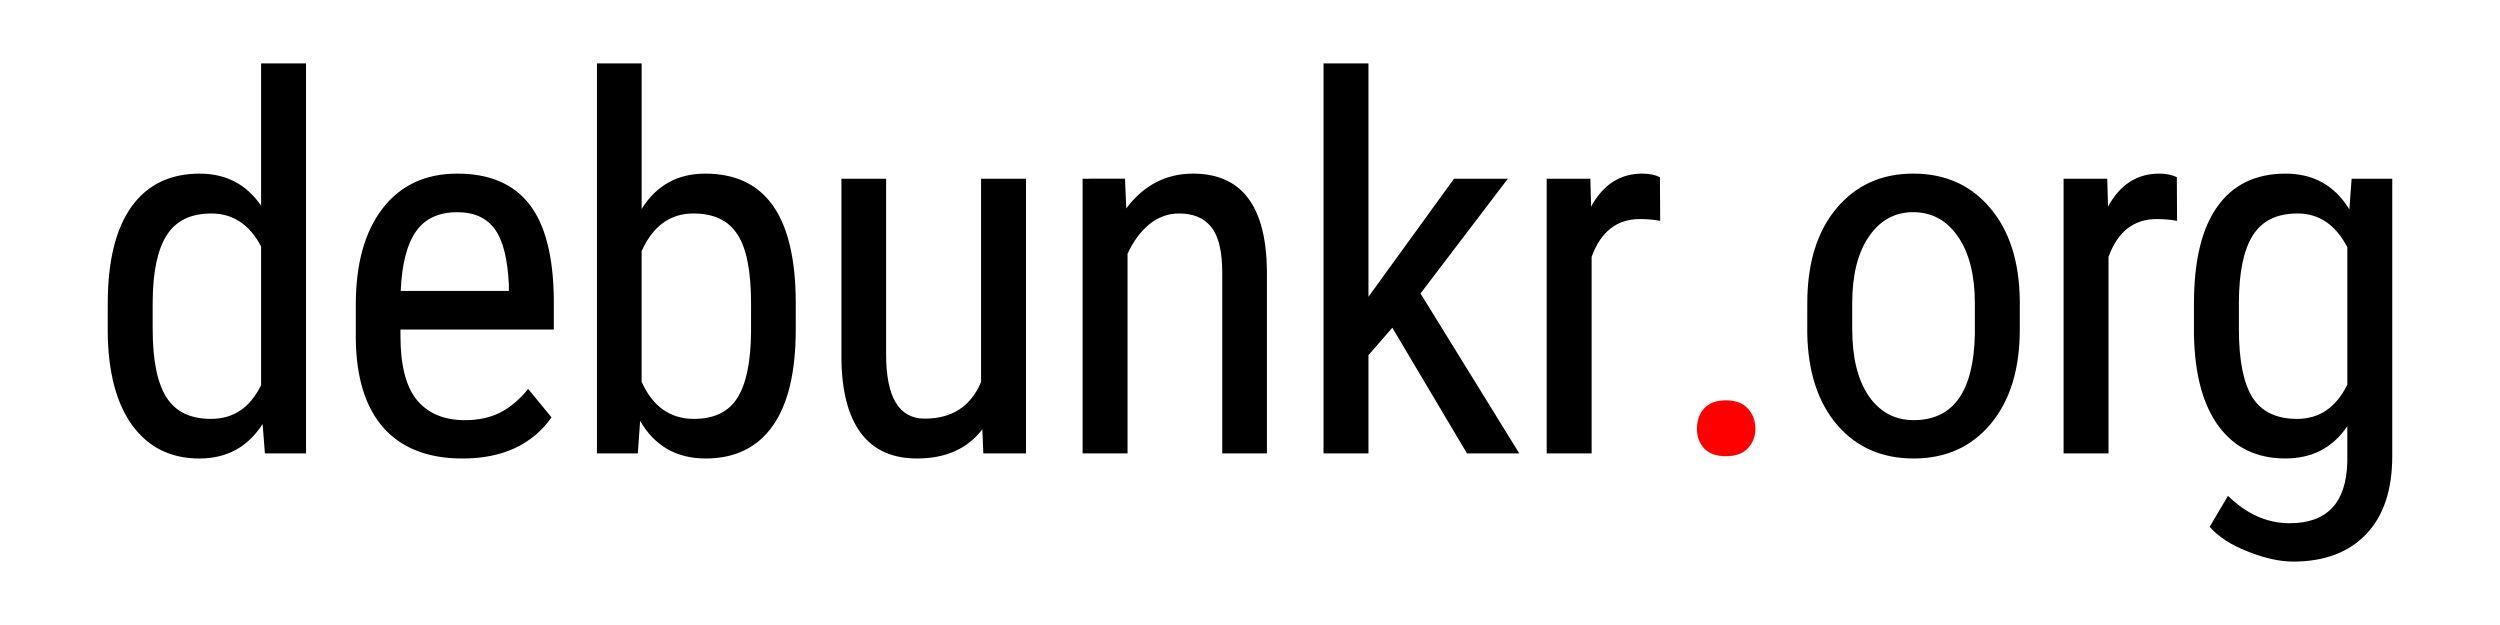
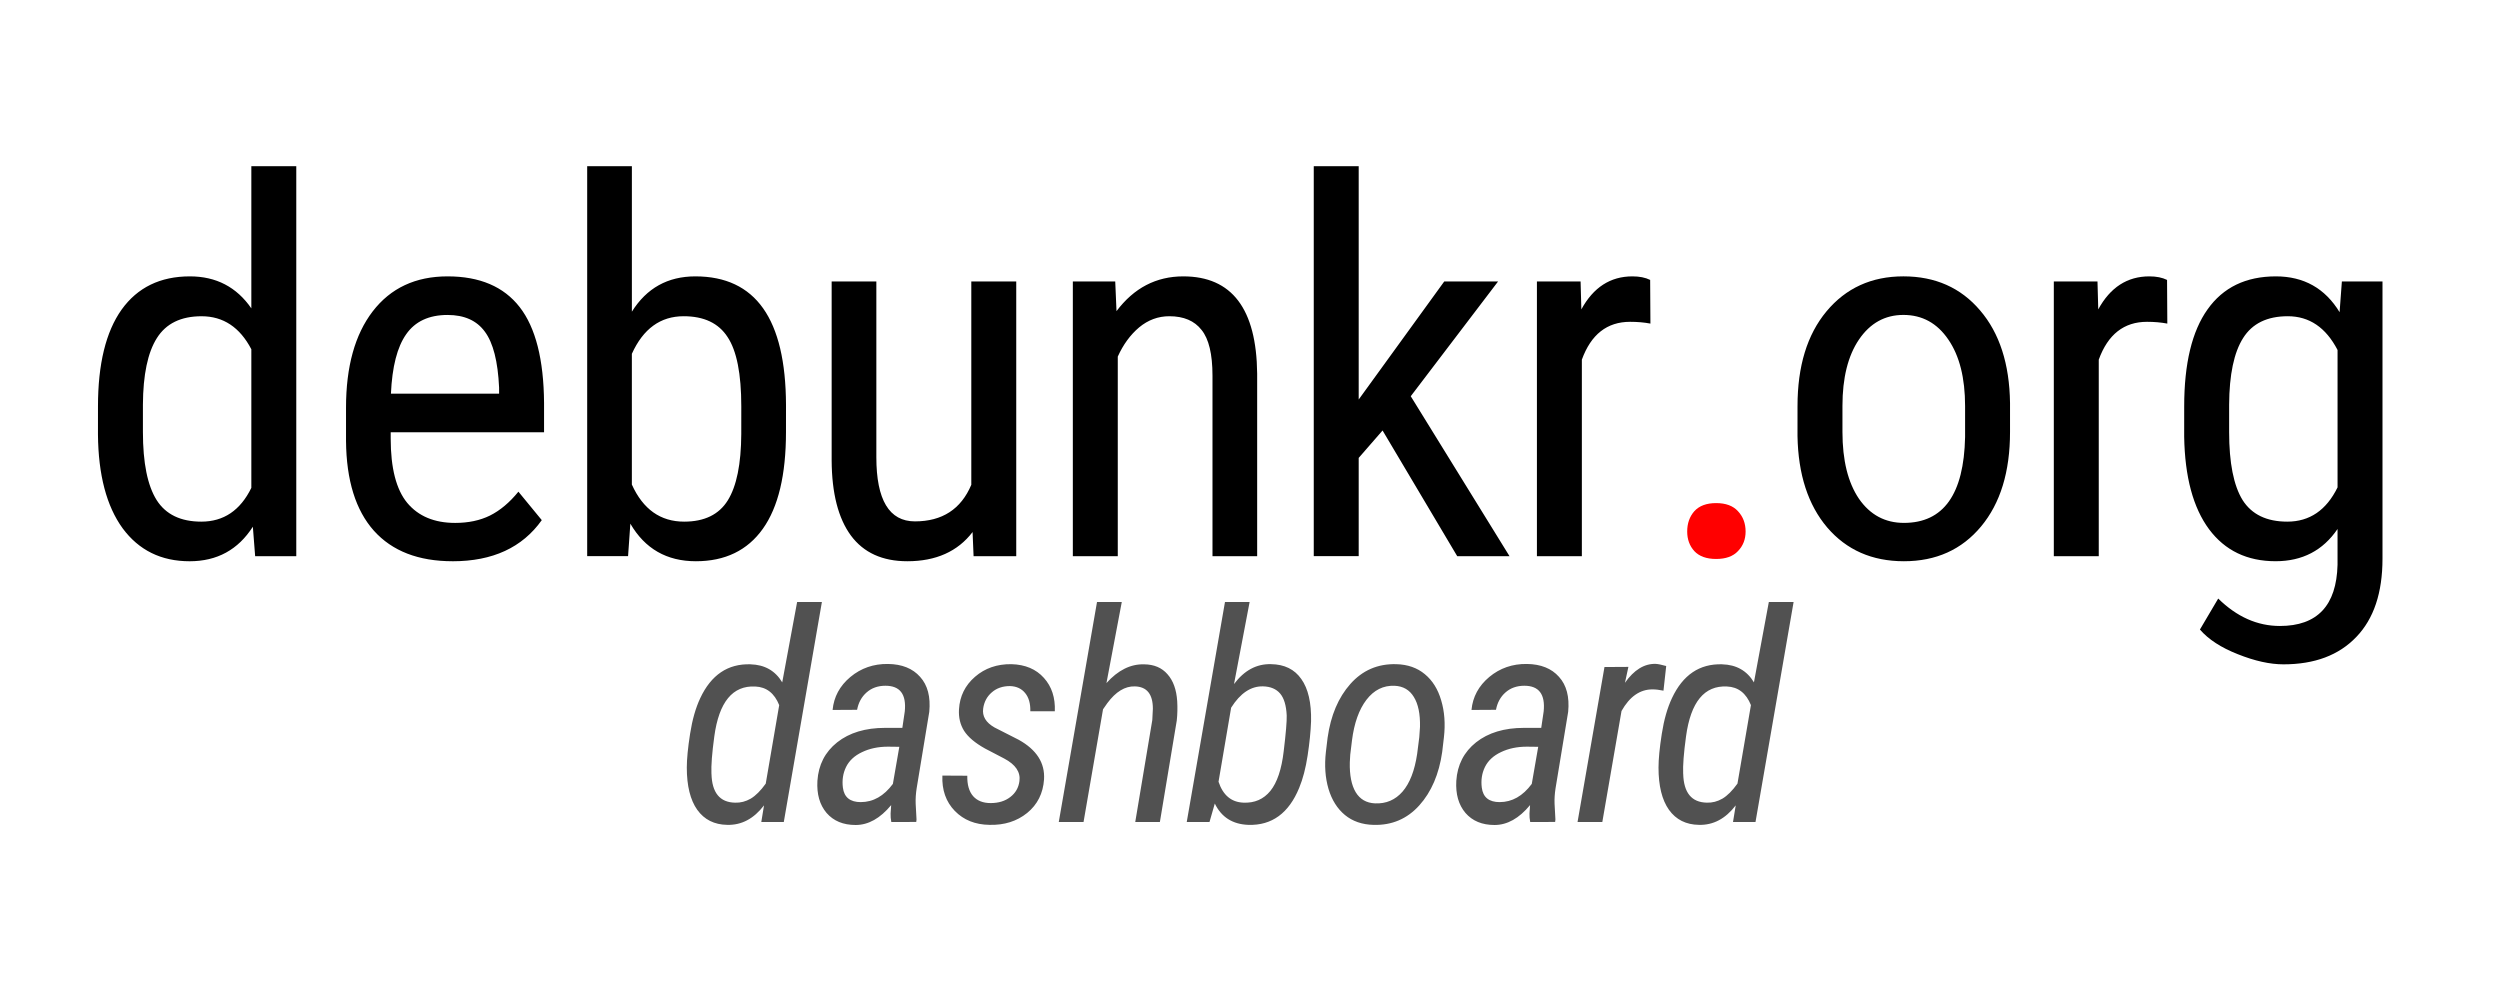
- <svg xmlns="http://www.w3.org/2000/svg" width="500" height="125" viewBox="0 0 143.698 35.924" version="1.1" id="svg1">
+ <svg xmlns="http://www.w3.org/2000/svg" width="500" height="200" viewBox="0 0 143.698 57.479" version="1.1" id="svg1">
  <defs id="defs1" />
  <g id="layer1">
-     <g id="text1" style="font-size:29.889px;font-family:'Roboto Condensed';-inkscape-font-specification:'Roboto Condensed, ';letter-spacing:-0.81px;stroke:#000000;stroke-width:0" aria-label="debunkr.org" transform="translate(-2.95e-6,-53.88664)">
+     <g id="text1" style="font-size:29.889px;font-family:'Roboto Condensed';-inkscape-font-specification:'Roboto Condensed, ';letter-spacing:-0.81px;stroke:#000000;stroke-width:0" aria-label="debunkr.org" transform="translate(-0.5611773,-47.98045)">
      <path style="letter-spacing:-0.629px" d="m 6.193,71.338 q 0,-3.649 1.357,-5.56 1.372,-1.912 3.926,-1.912 2.262,0 3.532,1.839 v -8.173 h 2.583 V 79.949 H 15.227 L 15.095,78.256 q -1.27,1.985 -3.634,1.985 -2.452,0 -3.853,-1.897 -1.386,-1.912 -1.416,-5.385 z m 2.583,1.474 q 0,2.656 0.788,3.911 0.788,1.241 2.569,1.241 1.926,0 2.875,-1.941 v -7.968 q -0.992,-1.897 -2.86,-1.897 -1.781,0 -2.569,1.255 -0.788,1.241 -0.803,3.824 z m 17.803,7.428 q -2.948,0 -4.524,-1.751 -1.576,-1.766 -1.605,-5.166 v -1.912 q 0,-3.532 1.532,-5.531 1.547,-2.014 4.305,-2.014 2.773,0 4.145,1.766 1.372,1.766 1.401,5.502 v 1.693 h -8.815 v 0.365 q 0,2.539 0.949,3.692 0.963,1.153 2.758,1.153 1.138,0 1.999,-0.423 0.876,-0.438 1.635,-1.372 l 1.343,1.635 q -1.678,2.364 -5.123,2.364 z M 26.287,66.084 q -1.605,0 -2.379,1.109 -0.773,1.095 -0.876,3.415 h 6.217 v -0.35 q -0.102,-2.248 -0.817,-3.211 -0.701,-0.963 -2.145,-0.963 z m 19.452,6.728 q 0,3.692 -1.328,5.56 -1.328,1.868 -3.853,1.868 -2.51,0 -3.765,-2.16 l -0.131,1.868 h -2.35 V 57.532 h 2.569 v 8.363 q 1.27,-2.029 3.649,-2.029 2.598,0 3.897,1.839 1.299,1.839 1.313,5.546 z m -2.569,-1.474 q 0,-2.802 -0.788,-3.984 -0.773,-1.197 -2.525,-1.197 -1.999,0 -2.977,2.16 v 7.516 q 0.963,2.131 3.006,2.131 1.751,0 2.51,-1.226 0.759,-1.226 0.773,-3.809 z m 13.294,7.224 q -1.284,1.678 -3.751,1.678 -2.145,0 -3.24,-1.474 -1.095,-1.489 -1.109,-4.32 V 64.158 h 2.569 v 10.099 q 0,3.692 2.218,3.692 2.35,0 3.24,-2.102 V 64.158 h 2.583 v 15.791 h -2.452 z m 8.2,-14.405 0.073,1.708 q 1.503,-1.999 3.838,-1.999 4.189,0 4.247,5.59 V 79.949 H 70.254 V 69.572 q 0,-1.853 -0.628,-2.627 -0.613,-0.788 -1.853,-0.788 -0.963,0 -1.737,0.642 -0.759,0.642 -1.226,1.678 V 79.949 H 62.227 V 64.158 Z m 15.366,8.567 -1.372,1.576 v 5.648 H 76.075 V 57.532 h 2.583 v 13.412 l 4.918,-6.786 h 3.094 l -5.02,6.597 5.677,9.194 H 84.321 Z M 95.426,66.58 q -0.54,-0.102 -1.168,-0.102 -1.985,0 -2.773,2.175 V 79.949 H 88.902 V 64.158 h 2.51 l 0.044,1.605 q 1.036,-1.897 2.933,-1.897 0.613,0 1.022,0.204 z" id="path3" />
      <path style="fill:#ff0000" d="m 97.54,78.533 q 0,-0.701 0.409,-1.168 0.423,-0.467 1.255,-0.467 0.832,0 1.255,0.467 0.438,0.467 0.438,1.168 0,0.671 -0.438,1.124 -0.423,0.452 -1.255,0.452 -0.832,0 -1.255,-0.452 Q 97.54,79.204 97.54,78.533 Z" id="path4" />
      <path d="m 103.881,71.323 q 0,-3.444 1.664,-5.444 1.678,-2.014 4.422,-2.014 2.744,0 4.407,1.956 1.678,1.956 1.722,5.327 v 1.664 q 0,3.43 -1.664,5.429 -1.664,1.999 -4.437,1.999 -2.744,0 -4.407,-1.941 -1.649,-1.941 -1.708,-5.254 z m 2.583,1.489 q 0,2.437 0.949,3.838 0.963,1.386 2.583,1.386 3.415,0 3.517,-4.933 v -1.781 q 0,-2.423 -0.963,-3.824 -0.963,-1.416 -2.583,-1.416 -1.591,0 -2.554,1.416 -0.949,1.401 -0.949,3.809 z m 18.673,-6.232 q -0.54,-0.102 -1.168,-0.102 -1.985,0 -2.773,2.175 v 11.296 h -2.583 V 64.158 h 2.51 l 0.044,1.605 q 1.036,-1.897 2.933,-1.897 0.613,0 1.022,0.204 z m 0.97,4.758 q 0,-3.692 1.343,-5.575 1.343,-1.897 3.926,-1.897 2.408,0 3.663,2.058 l 0.131,-1.766 h 2.335 V 80.095 q 0,2.933 -1.503,4.495 -1.503,1.576 -4.189,1.576 -1.168,0 -2.627,-0.584 -1.445,-0.569 -2.175,-1.416 l 1.051,-1.781 q 1.605,1.576 3.546,1.576 3.225,0 3.313,-3.517 v -2.058 q -1.255,1.853 -3.561,1.853 -2.452,0 -3.824,-1.839 -1.372,-1.853 -1.43,-5.312 z m 2.583,1.474 q 0,2.656 0.773,3.911 0.788,1.241 2.569,1.241 1.926,0 2.89,-1.97 v -7.896 q -1.007,-1.941 -2.86,-1.941 -1.781,0 -2.569,1.255 -0.788,1.241 -0.803,3.824 z" id="path5" />
    </g>
+     <path style="font-style:italic;font-size:16.86px;font-family:'Roboto Condensed';-inkscape-font-specification:'Roboto Condensed,  Italic';letter-spacing:-0.629px;fill:#515151;fill-opacity:1;stroke:#000000;stroke-width:0;stroke-opacity:1" d="m 43.134,38.184 q 1.227,0.033 1.828,1.037 l 0.856,-4.619 h 1.424 l -2.19,12.645 h -1.293 l 0.156,-0.955 q -0.881,1.153 -2.116,1.12 -1.111,-0.016 -1.721,-0.864 -0.601,-0.848 -0.601,-2.429 0,-0.733 0.189,-1.943 0.189,-1.21 0.585,-2.05 0.939,-2.001 2.881,-1.943 z m -2.239,6.29 q 0.041,1.638 1.358,1.663 0.469,0.016 0.897,-0.231 0.428,-0.255 0.864,-0.864 l 0.774,-4.512 q -0.412,-1.029 -1.375,-1.07 -1.951,-0.099 -2.355,2.865 -0.198,1.449 -0.165,2.149 z m 10.337,2.774 q -0.049,-0.247 -0.041,-0.486 l 0.033,-0.486 q -0.947,1.144 -2.042,1.144 -1.07,0 -1.671,-0.692 -0.593,-0.7 -0.527,-1.844 0.091,-1.383 1.136,-2.215 1.054,-0.832 2.758,-0.832 h 0.988 l 0.14,-0.947 q 0.148,-1.474 -1.111,-1.474 -0.65,0 -1.087,0.387 -0.428,0.379 -0.543,0.996 l -1.408,0.008 q 0.107,-1.128 1.021,-1.894 0.922,-0.766 2.165,-0.749 1.202,0.016 1.844,0.741 0.65,0.716 0.527,2.009 l -0.724,4.388 q -0.074,0.469 -0.058,0.897 l 0.049,0.906 -0.016,0.14 z m -1.754,-1.144 q 1.07,0 1.844,-1.046 l 0.37,-2.132 -0.65,-0.008 q -0.84,0 -1.49,0.313 -0.65,0.305 -0.922,0.856 -0.263,0.543 -0.181,1.186 0.107,0.832 1.029,0.832 z m 9.118,-1.202 q 0.107,-0.782 -0.873,-1.301 l -1.103,-0.576 q -0.856,-0.477 -1.202,-1.013 -0.338,-0.535 -0.296,-1.243 0.066,-1.128 0.922,-1.869 0.856,-0.741 2.091,-0.724 1.194,0.033 1.869,0.79 0.675,0.749 0.626,1.918 h -1.408 q 0.016,-0.667 -0.296,-1.046 -0.313,-0.387 -0.873,-0.403 -0.634,0 -1.046,0.362 -0.412,0.354 -0.494,0.922 -0.099,0.667 0.65,1.095 l 1.391,0.708 q 1.54,0.856 1.457,2.272 -0.082,1.21 -0.971,1.935 -0.889,0.716 -2.165,0.683 -1.227,-0.016 -1.992,-0.799 -0.766,-0.79 -0.716,-2.033 l 1.432,0.008 q -0.016,0.774 0.338,1.177 0.354,0.395 1.004,0.395 0.683,0 1.128,-0.346 0.453,-0.346 0.527,-0.914 z m 5.002,-5.639 q 0.996,-1.111 2.165,-1.078 0.856,0.008 1.342,0.568 0.494,0.552 0.56,1.548 0.033,0.568 -0.025,1.111 l -0.971,5.837 h -1.416 l 0.98,-5.862 0.033,-0.65 q 0,-1.26 -1.037,-1.284 -0.848,-0.025 -1.581,0.963 l -0.247,0.354 -1.12,6.479 h -1.424 l 2.198,-12.645 h 1.424 z m 8.163,8.15 q -1.367,-0.049 -1.935,-1.227 l -0.305,1.062 H 68.213 L 70.411,34.602 h 1.416 l -0.897,4.717 q 0.881,-1.177 2.124,-1.144 1.161,0.016 1.745,0.856 0.593,0.832 0.56,2.429 -0.033,0.881 -0.198,1.968 -0.165,1.087 -0.486,1.861 -0.897,2.182 -2.914,2.124 z m 2.198,-6.29 q -0.041,-0.864 -0.379,-1.26 -0.338,-0.395 -0.98,-0.412 -1.046,-0.025 -1.836,1.227 l -0.724,4.256 q 0.387,1.161 1.432,1.202 0.963,0.041 1.548,-0.675 0.585,-0.724 0.766,-2.28 0.189,-1.564 0.173,-2.058 z m 2.351,1.276 q 0.272,-1.918 1.309,-3.087 1.046,-1.177 2.634,-1.136 0.988,0.025 1.647,0.576 0.659,0.543 0.939,1.507 0.288,0.963 0.156,2.124 l -0.099,0.84 q -0.272,1.91 -1.317,3.071 -1.046,1.161 -2.626,1.12 -0.988,-0.025 -1.647,-0.568 -0.659,-0.543 -0.947,-1.507 -0.28,-0.963 -0.148,-2.116 z m 1.276,1.424 q -0.025,1.103 0.338,1.712 0.37,0.609 1.111,0.642 0.955,0.041 1.581,-0.675 0.626,-0.724 0.84,-2.165 l 0.123,-0.963 0.041,-0.593 q 0.025,-1.111 -0.354,-1.721 -0.37,-0.609 -1.103,-0.642 -0.971,-0.041 -1.622,0.807 -0.642,0.84 -0.831,2.338 l -0.099,0.815 z m 10.369,3.425 q -0.049,-0.247 -0.041,-0.486 l 0.033,-0.486 q -0.947,1.144 -2.042,1.144 -1.07,0 -1.671,-0.692 -0.593,-0.7 -0.527,-1.844 0.091,-1.383 1.136,-2.215 1.054,-0.832 2.758,-0.832 h 0.988 l 0.14,-0.947 q 0.148,-1.474 -1.111,-1.474 -0.65,0 -1.087,0.387 -0.428,0.379 -0.543,0.996 l -1.408,0.008 q 0.107,-1.128 1.021,-1.894 0.922,-0.766 2.165,-0.749 1.202,0.016 1.844,0.741 0.65,0.716 0.527,2.009 l -0.724,4.388 q -0.074,0.469 -0.058,0.897 l 0.049,0.906 -0.016,0.14 z m -1.754,-1.144 q 1.07,0 1.844,-1.046 l 0.37,-2.132 -0.65,-0.008 q -0.84,0 -1.49,0.313 -0.65,0.305 -0.922,0.856 -0.263,0.543 -0.181,1.186 0.107,0.832 1.029,0.832 z m 9.414,-6.405 q -0.354,-0.074 -0.634,-0.074 -1.078,0 -1.778,1.243 l -1.103,6.38 h -1.424 l 1.548,-8.908 1.375,-0.008 -0.198,0.914 q 0.782,-1.111 1.762,-1.087 0.198,0.008 0.609,0.123 z m 3.372,-1.515 q 1.227,0.033 1.828,1.037 l 0.856,-4.619 h 1.424 l -2.19,12.645 h -1.293 l 0.156,-0.955 q -0.881,1.153 -2.116,1.12 -1.111,-0.016 -1.721,-0.864 -0.601,-0.848 -0.601,-2.429 0,-0.733 0.189,-1.943 0.189,-1.21 0.585,-2.05 0.939,-2.001 2.881,-1.943 z M 96.749,44.473 q 0.041,1.638 1.358,1.663 0.469,0.016 0.897,-0.231 0.428,-0.255 0.864,-0.864 l 0.774,-4.512 q -0.412,-1.029 -1.375,-1.07 -1.951,-0.099 -2.355,2.865 -0.198,1.449 -0.165,2.149 z" id="text2" aria-label="dashboard" />
  </g>
</svg>
